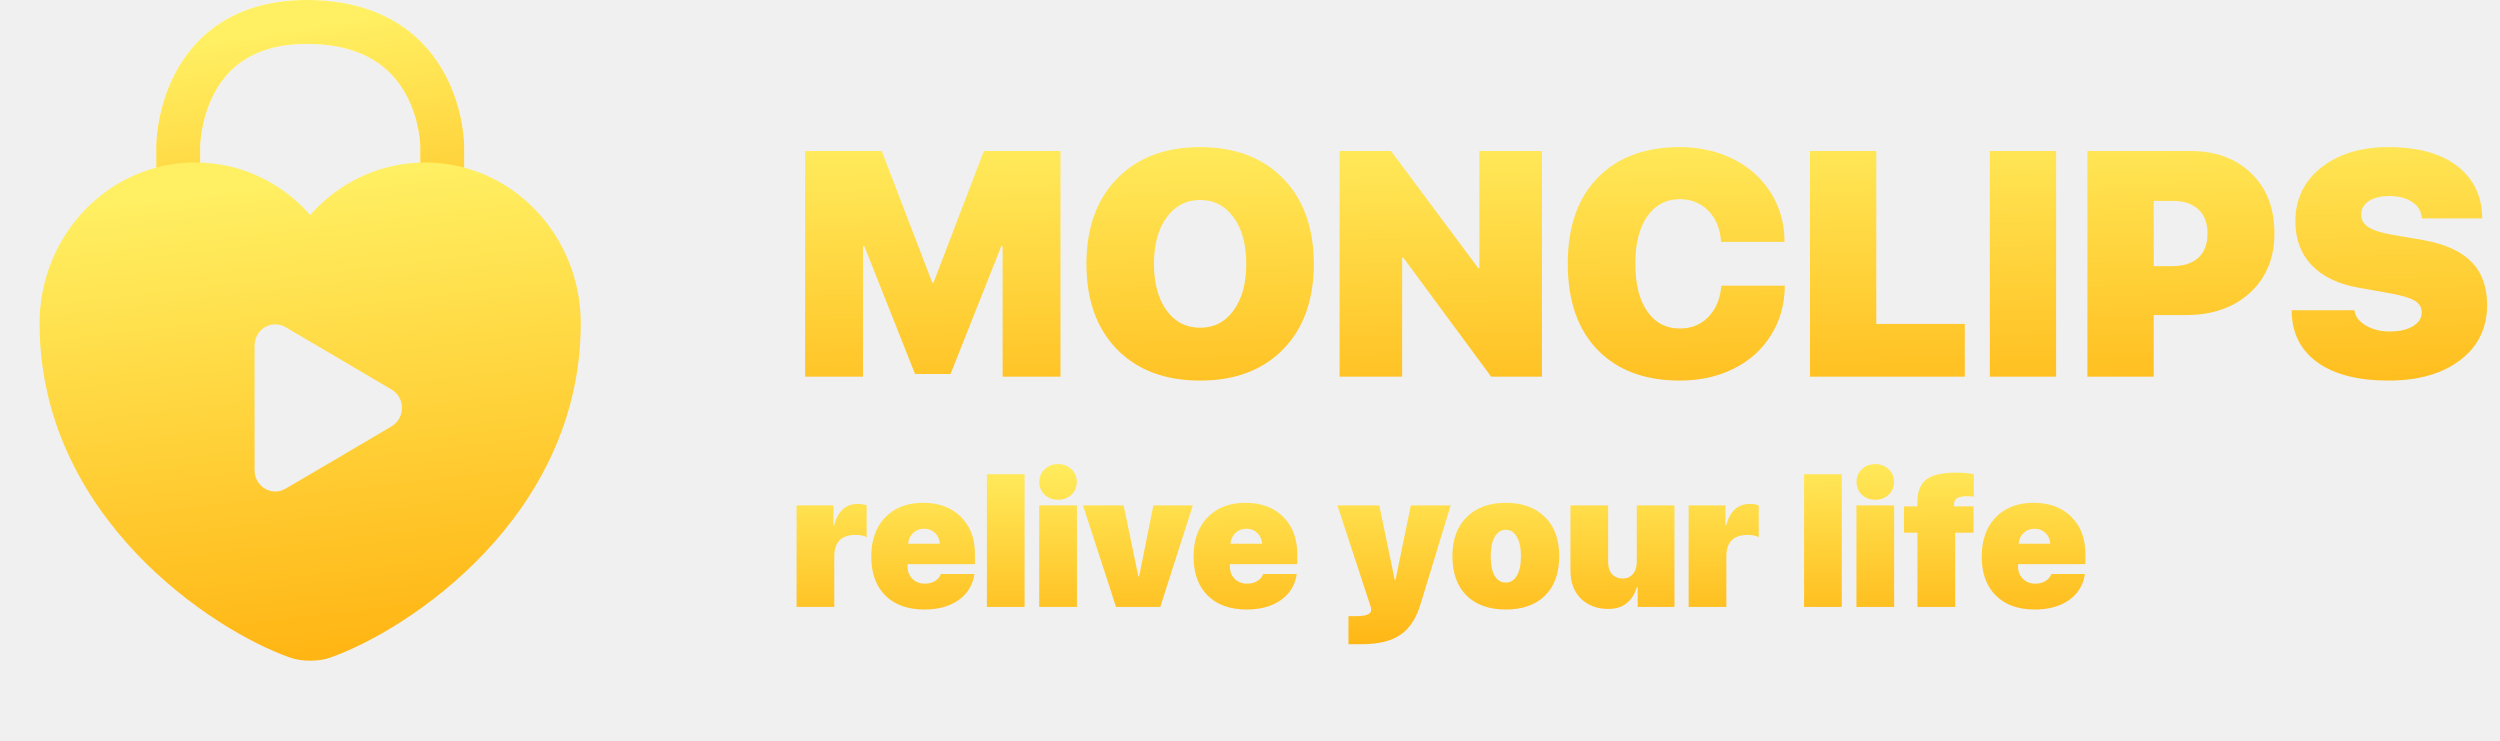
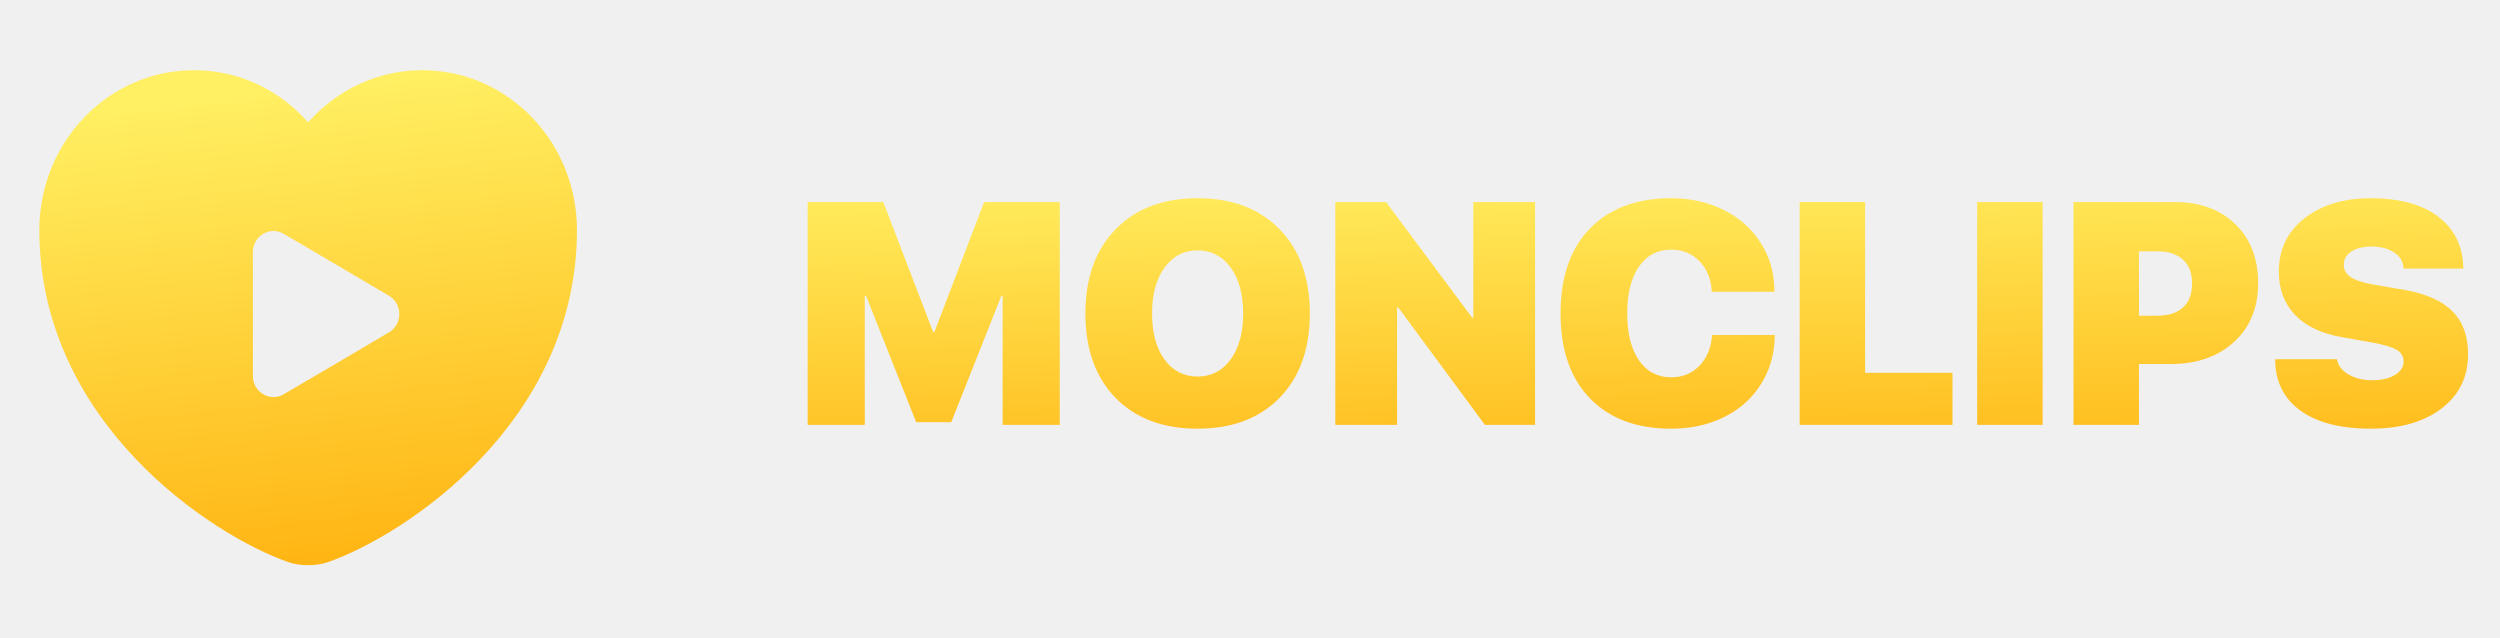
- <svg xmlns="http://www.w3.org/2000/svg" width="152" height="45" viewBox="0 0 152 45" fill="none">
-   <path d="M25.551 21.449C25.551 22.187 26.149 22.785 26.887 22.785C27.624 22.785 28.222 22.187 28.222 21.449H26.887H25.551ZM10.836 21.449H12.172V8.881H10.836H9.5V21.449H10.836ZM10.836 8.881C12.172 8.881 12.171 8.882 12.171 8.882C12.171 8.882 12.171 8.883 12.171 8.883C12.171 8.884 12.171 8.884 12.171 8.885C12.171 8.886 12.171 8.886 12.171 8.886C12.171 8.886 12.171 8.885 12.172 8.882C12.172 8.875 12.172 8.862 12.173 8.842C12.174 8.803 12.177 8.74 12.183 8.655C12.196 8.486 12.222 8.234 12.274 7.929C12.381 7.313 12.591 6.51 12.999 5.723C13.403 4.941 13.992 4.194 14.856 3.638C15.713 3.086 16.921 2.672 18.651 2.672V1.336V0C16.473 0 14.75 0.529 13.41 1.392C12.076 2.25 11.199 3.389 10.627 4.494C10.058 5.593 9.78 6.677 9.642 7.475C9.572 7.877 9.537 8.215 9.519 8.458C9.51 8.58 9.505 8.678 9.503 8.75C9.502 8.786 9.501 8.815 9.501 8.837C9.501 8.848 9.5 8.857 9.5 8.864C9.5 8.868 9.5 8.871 9.5 8.874C9.5 8.875 9.5 8.877 9.5 8.878C9.5 8.878 9.5 8.879 9.5 8.879C9.5 8.88 9.5 8.881 10.836 8.881ZM18.651 1.336V2.672C20.498 2.672 21.795 3.092 22.716 3.655C23.64 4.219 24.261 4.972 24.685 5.748C25.113 6.532 25.333 7.33 25.444 7.941C25.499 8.244 25.526 8.493 25.539 8.661C25.546 8.744 25.549 8.807 25.55 8.845C25.551 8.864 25.551 8.877 25.551 8.883C25.551 8.886 25.551 8.887 25.551 8.887C25.551 8.887 25.551 8.886 25.551 8.885C25.551 8.885 25.551 8.884 25.551 8.883C25.551 8.883 25.551 8.882 25.551 8.882C25.551 8.882 25.551 8.881 26.887 8.881C28.222 8.881 28.222 8.88 28.222 8.879C28.222 8.879 28.222 8.878 28.222 8.878C28.222 8.876 28.222 8.875 28.222 8.874C28.222 8.871 28.222 8.868 28.222 8.864C28.222 8.856 28.222 8.847 28.222 8.836C28.221 8.813 28.221 8.784 28.219 8.748C28.217 8.675 28.212 8.576 28.202 8.453C28.183 8.208 28.146 7.867 28.072 7.463C27.926 6.66 27.631 5.571 27.029 4.469C26.424 3.359 25.501 2.225 24.108 1.375C22.713 0.523 20.921 0 18.651 0V1.336ZM26.887 8.881H25.551V21.449H26.887H28.222V8.881H26.887Z" fill="white" />
-   <path d="M25.551 21.449C25.551 22.187 26.149 22.785 26.887 22.785C27.624 22.785 28.222 22.187 28.222 21.449H26.887H25.551ZM10.836 21.449H12.172V8.881H10.836H9.5V21.449H10.836ZM10.836 8.881C12.172 8.881 12.171 8.882 12.171 8.882C12.171 8.882 12.171 8.883 12.171 8.883C12.171 8.884 12.171 8.884 12.171 8.885C12.171 8.886 12.171 8.886 12.171 8.886C12.171 8.886 12.171 8.885 12.172 8.882C12.172 8.875 12.172 8.862 12.173 8.842C12.174 8.803 12.177 8.74 12.183 8.655C12.196 8.486 12.222 8.234 12.274 7.929C12.381 7.313 12.591 6.51 12.999 5.723C13.403 4.941 13.992 4.194 14.856 3.638C15.713 3.086 16.921 2.672 18.651 2.672V1.336V0C16.473 0 14.75 0.529 13.41 1.392C12.076 2.25 11.199 3.389 10.627 4.494C10.058 5.593 9.78 6.677 9.642 7.475C9.572 7.877 9.537 8.215 9.519 8.458C9.51 8.58 9.505 8.678 9.503 8.75C9.502 8.786 9.501 8.815 9.501 8.837C9.501 8.848 9.5 8.857 9.5 8.864C9.5 8.868 9.5 8.871 9.5 8.874C9.5 8.875 9.5 8.877 9.5 8.878C9.5 8.878 9.5 8.879 9.5 8.879C9.5 8.88 9.5 8.881 10.836 8.881ZM18.651 1.336V2.672C20.498 2.672 21.795 3.092 22.716 3.655C23.64 4.219 24.261 4.972 24.685 5.748C25.113 6.532 25.333 7.33 25.444 7.941C25.499 8.244 25.526 8.493 25.539 8.661C25.546 8.744 25.549 8.807 25.55 8.845C25.551 8.864 25.551 8.877 25.551 8.883C25.551 8.886 25.551 8.887 25.551 8.887C25.551 8.887 25.551 8.886 25.551 8.885C25.551 8.885 25.551 8.884 25.551 8.883C25.551 8.883 25.551 8.882 25.551 8.882C25.551 8.882 25.551 8.881 26.887 8.881C28.222 8.881 28.222 8.88 28.222 8.879C28.222 8.879 28.222 8.878 28.222 8.878C28.222 8.876 28.222 8.875 28.222 8.874C28.222 8.871 28.222 8.868 28.222 8.864C28.222 8.856 28.222 8.847 28.222 8.836C28.221 8.813 28.221 8.784 28.219 8.748C28.217 8.675 28.212 8.576 28.202 8.453C28.183 8.208 28.146 7.867 28.072 7.463C27.926 6.66 27.631 5.571 27.029 4.469C26.424 3.359 25.501 2.225 24.108 1.375C22.713 0.523 20.921 0 18.651 0V1.336ZM26.887 8.881H25.551V21.449H26.887H28.222V8.881H26.887Z" fill="url(#paint0_linear_4155_157324)" />
-   <path d="M25.84 10.604C30.667 10.604 34.584 14.655 34.584 19.661C34.584 31.003 24.393 37.695 19.833 39.299C19.298 39.493 18.417 39.493 17.883 39.299C13.322 37.695 3.133 31.003 3.133 19.661C3.133 14.655 7.048 10.605 11.876 10.604C14.738 10.604 17.27 12.03 18.858 14.233C20.447 12.03 22.994 10.605 25.84 10.604ZM17.727 19.265C16.406 18.489 14.752 19.455 14.752 21.015V28.59C14.752 30.141 16.406 31.115 17.727 30.34L20.95 28.448L24.174 26.548C25.494 25.772 25.494 23.832 24.174 23.057L20.95 21.157L17.727 19.265Z" fill="url(#paint1_linear_4155_157324)" />
-   <path d="M25.84 10.604V9.878H25.84L25.84 10.604ZM34.584 19.661H35.31V19.661L34.584 19.661ZM19.833 39.299L19.592 38.614L19.585 38.616L19.833 39.299ZM17.883 39.299L18.131 38.616L18.124 38.614L17.883 39.299ZM3.133 19.661L2.407 19.661V19.661H3.133ZM11.876 10.604V9.878H11.876L11.876 10.604ZM18.858 14.233L18.269 14.658C18.406 14.847 18.625 14.96 18.858 14.96C19.092 14.96 19.311 14.847 19.448 14.658L18.858 14.233ZM17.727 19.265L17.359 19.891L17.359 19.891L17.727 19.265ZM17.727 30.34L17.359 29.713L17.359 29.714L17.727 30.34ZM20.95 28.448L21.318 29.075L21.319 29.074L20.95 28.448ZM24.174 26.548L23.806 25.922L23.805 25.922L24.174 26.548ZM24.174 23.057L23.805 23.682L23.806 23.683L24.174 23.057ZM20.95 21.157L21.319 20.532L21.318 20.531L20.95 21.157ZM25.84 10.604V11.331C30.243 11.331 33.858 15.032 33.858 19.661L34.584 19.661L35.31 19.661C35.31 14.278 31.092 9.878 25.84 9.878V10.604ZM34.584 19.661H33.858C33.858 25.098 31.419 29.436 28.391 32.632C25.355 35.838 21.766 37.849 19.592 38.614L19.833 39.299L20.074 39.984C22.461 39.144 26.247 37.008 29.446 33.631C32.654 30.244 35.31 25.566 35.31 19.661H34.584ZM19.833 39.299L19.585 38.616C19.422 38.676 19.158 38.718 18.858 38.718C18.558 38.718 18.294 38.676 18.131 38.616L17.883 39.299L17.635 39.981C18.006 40.117 18.45 40.171 18.858 40.171C19.265 40.171 19.71 40.116 20.081 39.981L19.833 39.299ZM17.883 39.299L18.124 38.614C15.95 37.849 12.361 35.838 9.325 32.632C6.298 29.436 3.859 25.098 3.859 19.661H3.133H2.407C2.407 25.566 5.063 30.244 8.27 33.631C11.469 37.008 15.255 39.144 17.642 39.984L17.883 39.299ZM3.133 19.661L3.859 19.661C3.859 15.032 7.473 11.331 11.876 11.331L11.876 10.604L11.876 9.878C6.624 9.878 2.407 14.278 2.407 19.661L3.133 19.661ZM11.876 10.604V11.331C14.488 11.331 16.808 12.63 18.269 14.658L18.858 14.233L19.448 13.809C17.733 11.43 14.988 9.878 11.876 9.878V10.604ZM18.858 14.233L19.448 14.658C20.909 12.631 23.243 11.331 25.84 11.331L25.84 10.604L25.84 9.878C22.745 9.878 19.985 11.429 18.269 13.809L18.858 14.233ZM17.727 19.265L18.094 18.638C16.272 17.568 14.026 18.915 14.026 21.015H14.752H15.478C15.478 19.996 16.541 19.41 17.359 19.891L17.727 19.265ZM14.752 21.015H14.026V28.59H14.752H15.478V21.015H14.752ZM14.752 28.59H14.026C14.026 30.679 16.27 32.038 18.094 30.966L17.727 30.34L17.359 29.714C16.543 30.193 15.478 29.603 15.478 28.59H14.752ZM17.727 30.34L18.094 30.966L21.318 29.075L20.95 28.448L20.583 27.822L17.359 29.713L17.727 30.34ZM20.95 28.448L21.319 29.074L24.543 27.174L24.174 26.548L23.805 25.922L20.581 27.823L20.95 28.448ZM24.174 26.548L24.542 27.174C26.339 26.117 26.339 23.487 24.542 22.43L24.174 23.057L23.806 23.683C24.648 24.178 24.648 25.427 23.806 25.922L24.174 26.548ZM24.174 23.057L24.543 22.431L21.319 20.532L20.95 21.157L20.581 21.783L23.805 23.682L24.174 23.057ZM20.95 21.157L21.318 20.531L18.094 18.638L17.727 19.265L17.359 19.891L20.582 21.784L20.95 21.157Z" fill="url(#paint2_linear_4155_157324)" />
-   <path d="M64.477 22.901H60.959V14.953H60.883L57.793 22.74H55.635L52.545 14.953H52.469V22.901H48.951V9.182H53.61L56.681 17.187H56.757L59.818 9.182H64.477V22.901ZM67.919 10.855C69.161 9.581 70.844 8.944 72.967 8.944C75.091 8.944 76.774 9.581 78.016 10.855C79.258 12.129 79.879 13.86 79.879 16.046C79.879 18.233 79.258 19.963 78.016 21.238C76.774 22.505 75.091 23.139 72.967 23.139C70.838 23.139 69.151 22.505 67.909 21.238C66.673 19.963 66.055 18.233 66.055 16.046C66.055 13.86 66.676 12.129 67.919 10.855ZM75.002 13.213C74.489 12.509 73.81 12.158 72.967 12.158C72.124 12.158 71.446 12.509 70.933 13.213C70.419 13.917 70.162 14.861 70.162 16.046C70.162 17.225 70.416 18.166 70.923 18.87C71.437 19.574 72.118 19.925 72.967 19.925C73.817 19.925 74.495 19.574 75.002 18.87C75.515 18.166 75.772 17.225 75.772 16.046C75.772 14.861 75.515 13.917 75.002 13.213ZM85.251 22.901H81.448V9.182H84.576L89.872 16.294H89.948V9.182H93.751V22.901H90.661L85.327 15.675H85.251V22.901ZM102.128 23.139C100.01 23.139 98.347 22.518 97.136 21.276C95.925 20.027 95.32 18.281 95.32 16.037C95.32 13.793 95.925 12.05 97.136 10.807C98.347 9.565 100.01 8.944 102.128 8.944C103.326 8.944 104.406 9.185 105.37 9.667C106.339 10.148 107.103 10.83 107.661 11.711C108.219 12.592 108.498 13.59 108.498 14.706H104.638C104.593 13.926 104.34 13.299 103.877 12.823C103.414 12.348 102.831 12.11 102.128 12.11C101.297 12.11 100.638 12.459 100.15 13.156C99.668 13.853 99.427 14.81 99.427 16.027C99.427 17.263 99.668 18.23 100.15 18.927C100.632 19.624 101.294 19.973 102.137 19.973C102.834 19.973 103.411 19.738 103.867 19.269C104.33 18.794 104.593 18.16 104.657 17.368H108.517C108.51 18.49 108.232 19.491 107.68 20.372C107.135 21.253 106.377 21.935 105.408 22.416C104.444 22.898 103.351 23.139 102.128 23.139ZM119.46 19.697V22.901H110.047V9.182H114.079V19.697H119.46ZM125.013 22.901H120.981V9.182H125.013V22.901ZM126.914 9.182H133.18C134.714 9.182 135.947 9.635 136.878 10.541C137.816 11.448 138.285 12.662 138.285 14.183C138.285 15.685 137.791 16.889 136.802 17.796C135.813 18.702 134.514 19.155 132.904 19.155H130.945V22.901H126.914V9.182ZM130.945 12.215V16.179H132.077C132.755 16.179 133.281 16.011 133.655 15.675C134.029 15.333 134.216 14.839 134.216 14.192C134.216 13.552 134.029 13.064 133.655 12.728C133.288 12.386 132.771 12.215 132.105 12.215H130.945ZM139.331 18.861H143.144C143.201 19.241 143.435 19.552 143.847 19.792C144.259 20.033 144.741 20.154 145.293 20.154C145.888 20.154 146.361 20.046 146.709 19.83C147.064 19.615 147.242 19.339 147.242 19.003C147.242 18.686 147.099 18.445 146.814 18.281C146.529 18.11 146.012 17.957 145.264 17.824L143.448 17.501C142.193 17.285 141.23 16.829 140.558 16.132C139.892 15.435 139.559 14.547 139.559 13.47C139.559 12.101 140.086 11.004 141.138 10.18C142.19 9.356 143.546 8.944 145.207 8.944C147.014 8.944 148.414 9.331 149.41 10.104C150.405 10.877 150.909 11.936 150.921 13.28H147.242C147.229 12.861 147.039 12.532 146.671 12.291C146.304 12.043 145.841 11.92 145.283 11.92C144.757 11.92 144.339 12.021 144.028 12.224C143.718 12.427 143.562 12.7 143.562 13.042C143.562 13.365 143.708 13.622 144 13.812C144.291 14.002 144.767 14.154 145.426 14.268L147.308 14.592C148.639 14.826 149.622 15.267 150.256 15.913C150.896 16.553 151.216 17.431 151.216 18.547C151.216 19.948 150.671 21.063 149.581 21.893C148.497 22.724 147.042 23.139 145.217 23.139C143.366 23.139 141.924 22.768 140.891 22.027C139.857 21.279 139.338 20.223 139.331 18.861Z" fill="url(#paint3_linear_4155_157324)" />
-   <path d="M48.431 36.901V30.727H50.668V31.941H50.712C50.944 31.072 51.425 30.637 52.155 30.637C52.353 30.637 52.532 30.667 52.692 30.727V32.651C52.491 32.565 52.269 32.522 52.027 32.522C51.158 32.522 50.724 32.957 50.724 33.825V36.901H48.431ZM56.177 32.148C55.916 32.148 55.696 32.233 55.517 32.405C55.338 32.576 55.237 32.794 55.215 33.059H57.139C57.12 32.783 57.021 32.563 56.842 32.399C56.667 32.231 56.445 32.148 56.177 32.148ZM57.206 34.899H59.247C59.15 35.567 58.83 36.094 58.285 36.482C57.741 36.866 57.045 37.058 56.199 37.058C55.189 37.058 54.398 36.775 53.828 36.208C53.257 35.637 52.972 34.851 52.972 33.848C52.972 32.837 53.255 32.039 53.822 31.454C54.389 30.865 55.157 30.57 56.126 30.57C57.084 30.57 57.849 30.854 58.419 31.42C58.99 31.983 59.275 32.737 59.275 33.68V34.301H55.181V34.446C55.181 34.748 55.28 34.998 55.478 35.196C55.675 35.389 55.927 35.486 56.233 35.486C56.468 35.486 56.671 35.434 56.842 35.33C57.017 35.225 57.139 35.082 57.206 34.899ZM60.002 36.901V28.831H62.295V36.901H60.002ZM63.184 36.901V30.727H65.478V36.901H63.184ZM65.142 30.078C64.926 30.283 64.655 30.386 64.331 30.386C64.007 30.386 63.734 30.283 63.514 30.078C63.298 29.869 63.19 29.61 63.19 29.301C63.19 28.991 63.298 28.734 63.514 28.529C63.734 28.32 64.007 28.216 64.331 28.216C64.655 28.216 64.926 28.32 65.142 28.529C65.362 28.734 65.472 28.991 65.472 29.301C65.472 29.61 65.362 29.869 65.142 30.078ZM72.524 30.727L70.544 36.901H67.854L65.847 30.727H68.319L69.213 35.05H69.258L70.125 30.727H72.524ZM75.774 32.148C75.513 32.148 75.293 32.233 75.114 32.405C74.935 32.576 74.834 32.794 74.812 33.059H76.736C76.717 32.783 76.618 32.563 76.439 32.399C76.264 32.231 76.042 32.148 75.774 32.148ZM76.803 34.899H78.844C78.747 35.567 78.427 36.094 77.882 36.482C77.338 36.866 76.642 37.058 75.796 37.058C74.786 37.058 73.995 36.775 73.425 36.208C72.854 35.637 72.569 34.851 72.569 33.848C72.569 32.837 72.853 32.039 73.419 31.454C73.986 30.865 74.754 30.57 75.723 30.57C76.682 30.57 77.446 30.854 78.016 31.42C78.587 31.983 78.872 32.737 78.872 33.68V34.301H74.778V34.446C74.778 34.748 74.877 34.998 75.075 35.196C75.272 35.389 75.524 35.486 75.83 35.486C76.065 35.486 76.268 35.434 76.439 35.33C76.615 35.225 76.736 35.082 76.803 34.899ZM82.804 39.166H81.987V37.461H82.429C82.754 37.461 82.99 37.429 83.139 37.366C83.292 37.306 83.369 37.207 83.369 37.069C83.369 37.013 83.359 36.957 83.341 36.901L81.316 30.727H83.861L84.8 35.257H84.845L85.779 30.727H88.201L86.361 36.756C86.1 37.614 85.692 38.229 85.136 38.602C84.584 38.978 83.807 39.166 82.804 39.166ZM91.551 37.058C90.537 37.058 89.743 36.776 89.168 36.214C88.594 35.647 88.307 34.845 88.307 33.809C88.307 32.798 88.598 32.006 89.18 31.432C89.765 30.857 90.555 30.57 91.551 30.57C92.554 30.57 93.346 30.857 93.928 31.432C94.51 32.002 94.8 32.794 94.8 33.809C94.8 34.845 94.513 35.647 93.939 36.214C93.365 36.776 92.569 37.058 91.551 37.058ZM91.551 35.419C91.838 35.419 92.064 35.279 92.228 35C92.392 34.72 92.474 34.325 92.474 33.814C92.474 33.315 92.39 32.923 92.222 32.64C92.058 32.353 91.834 32.209 91.551 32.209C91.268 32.209 91.044 32.353 90.88 32.64C90.716 32.923 90.634 33.315 90.634 33.814C90.634 34.329 90.714 34.726 90.874 35.005C91.035 35.281 91.26 35.419 91.551 35.419ZM101.808 30.727V36.901H99.571V35.688H99.526C99.4 36.117 99.189 36.447 98.894 36.678C98.603 36.909 98.233 37.024 97.781 37.024C97.103 37.024 96.549 36.816 96.12 36.398C95.695 35.977 95.483 35.406 95.483 34.687V30.727H97.776V34.172C97.776 34.493 97.856 34.741 98.016 34.916C98.177 35.087 98.393 35.173 98.665 35.173C98.922 35.173 99.127 35.082 99.28 34.899C99.437 34.717 99.515 34.476 99.515 34.178V30.727H101.808ZM102.669 36.901V30.727H104.907V31.941H104.951C105.183 31.072 105.663 30.637 106.394 30.637C106.592 30.637 106.771 30.667 106.931 30.727V32.651C106.73 32.565 106.508 32.522 106.266 32.522C105.397 32.522 104.963 32.957 104.963 33.825V36.901H102.669ZM109.688 36.901V28.831H111.981V36.901H109.688ZM112.871 36.901V30.727H115.164V36.901H112.871ZM114.828 30.078C114.612 30.283 114.342 30.386 114.017 30.386C113.693 30.386 113.421 30.283 113.201 30.078C112.984 29.869 112.876 29.61 112.876 29.301C112.876 28.991 112.984 28.734 113.201 28.529C113.421 28.32 113.693 28.216 114.017 28.216C114.342 28.216 114.612 28.32 114.828 28.529C115.048 28.734 115.158 28.991 115.158 29.301C115.158 29.61 115.048 29.869 114.828 30.078ZM116.579 36.901V32.388H115.762V30.783H116.579V30.526C116.579 29.895 116.756 29.441 117.11 29.161C117.464 28.878 118.072 28.736 118.933 28.736C119.347 28.736 119.705 28.768 120.007 28.831V30.201C119.895 30.179 119.75 30.168 119.571 30.168C119.06 30.168 118.805 30.324 118.805 30.637V30.783H119.99V32.388H118.872V36.901H116.579ZM123.693 32.148C123.432 32.148 123.212 32.233 123.033 32.405C122.854 32.576 122.753 32.794 122.731 33.059H124.655C124.636 32.783 124.537 32.563 124.358 32.399C124.183 32.231 123.961 32.148 123.693 32.148ZM124.722 34.899H126.763C126.666 35.567 126.346 36.094 125.801 36.482C125.257 36.866 124.562 37.058 123.715 37.058C122.705 37.058 121.914 36.775 121.344 36.208C120.773 35.637 120.488 34.851 120.488 33.848C120.488 32.837 120.771 32.039 121.338 31.454C121.905 30.865 122.673 30.57 123.642 30.57C124.601 30.57 125.365 30.854 125.935 31.42C126.506 31.983 126.791 32.737 126.791 33.68V34.301H122.697V34.446C122.697 34.748 122.796 34.998 122.994 35.196C123.191 35.389 123.443 35.486 123.749 35.486C123.984 35.486 124.187 35.434 124.358 35.33C124.534 35.225 124.655 35.082 124.722 34.899Z" fill="url(#paint4_linear_4155_157324)" />
+ <svg xmlns="http://www.w3.org/2000/svg" width="153" height="39" viewBox="0 0 153 39" fill="none">
+   <path d="M25.84 5.022C30.667 5.022 34.584 9.073 34.584 14.079C34.584 25.421 24.393 32.113 19.833 33.717C19.298 33.911 18.417 33.911 17.883 33.717C13.322 32.113 3.133 25.421 3.133 14.079C3.133 9.073 7.048 5.023 11.876 5.022C14.738 5.022 17.27 6.448 18.858 8.651C20.447 6.448 22.994 5.023 25.84 5.022ZM17.727 13.683C16.406 12.907 14.752 13.873 14.752 15.433V23.008C14.752 24.559 16.406 25.533 17.727 24.758L20.95 22.866L24.174 20.966C25.494 20.19 25.494 18.25 24.174 17.475L20.95 15.575L17.727 13.683Z" fill="url(#paint0_linear_4515_34203)" />
+   <path d="M25.84 5.022V4.296H25.84L25.84 5.022ZM34.584 14.079H35.31V14.079L34.584 14.079ZM19.833 33.717L19.592 33.032L19.585 33.034L19.833 33.717ZM17.883 33.717L18.131 33.034L18.124 33.032L17.883 33.717ZM3.133 14.079L2.407 14.079V14.079H3.133ZM11.876 5.022V4.296H11.876L11.876 5.022ZM18.858 8.651L18.269 9.076C18.406 9.265 18.625 9.378 18.858 9.378C19.092 9.378 19.311 9.265 19.448 9.076L18.858 8.651ZM17.727 13.683L17.359 14.309L17.359 14.309L17.727 13.683ZM17.727 24.758L17.359 24.131L17.359 24.132L17.727 24.758ZM20.95 22.866L21.318 23.493L21.319 23.492L20.95 22.866ZM24.174 20.966L23.806 20.34L23.805 20.34L24.174 20.966ZM24.174 17.475L23.805 18.1L23.806 18.101L24.174 17.475ZM20.95 15.575L21.319 14.95L21.318 14.949L20.95 15.575ZM25.84 5.022V5.749C30.243 5.749 33.858 9.45 33.858 14.079L34.584 14.079L35.31 14.079C35.31 8.696 31.092 4.296 25.84 4.296V5.022ZM34.584 14.079H33.858C33.858 19.516 31.419 23.854 28.391 27.05C25.355 30.256 21.766 32.267 19.592 33.032L19.833 33.717L20.074 34.402C22.461 33.562 26.247 31.426 29.446 28.049C32.654 24.663 35.31 19.984 35.31 14.079H34.584ZM19.833 33.717L19.585 33.034C19.422 33.094 19.158 33.136 18.858 33.136C18.558 33.136 18.294 33.094 18.131 33.034L17.883 33.717L17.635 34.399C18.006 34.534 18.45 34.589 18.858 34.589C19.265 34.589 19.71 34.534 20.081 34.399L19.833 33.717ZM17.883 33.717L18.124 33.032C15.95 32.267 12.361 30.256 9.325 27.05C6.298 23.854 3.859 19.516 3.859 14.079H3.133H2.407C2.407 19.984 5.063 24.662 8.27 28.049C11.469 31.425 15.255 33.562 17.642 34.402L17.883 33.717ZM3.133 14.079L3.859 14.079C3.859 9.45 7.473 5.749 11.876 5.749L11.876 5.022L11.876 4.296C6.624 4.296 2.407 8.696 2.407 14.079L3.133 14.079ZM11.876 5.022V5.749C14.488 5.749 16.808 7.048 18.269 9.076L18.858 8.651L19.448 8.227C17.733 5.848 14.988 4.296 11.876 4.296V5.022ZM18.858 8.651L19.448 9.076C20.909 7.049 23.243 5.749 25.84 5.749L25.84 5.022L25.84 4.296C22.745 4.296 19.985 5.847 18.269 8.227L18.858 8.651ZM17.727 13.683L18.094 13.056C16.272 11.986 14.026 13.333 14.026 15.433H14.752H15.478C15.478 14.414 16.541 13.828 17.359 14.309L17.727 13.683ZM14.752 15.433H14.026V23.008H14.752H15.478V15.433H14.752ZM14.752 23.008H14.026C14.026 25.097 16.27 26.456 18.094 25.384L17.727 24.758L17.359 24.132C16.543 24.611 15.478 24.021 15.478 23.008H14.752ZM17.727 24.758L18.094 25.384L21.318 23.493L20.95 22.866L20.583 22.24L17.359 24.131L17.727 24.758ZM20.95 22.866L21.319 23.492L24.543 21.591L24.174 20.966L23.805 20.34L20.581 22.241L20.95 22.866ZM24.174 20.966L24.542 21.592C26.339 20.535 26.339 17.905 24.542 16.849L24.174 17.475L23.806 18.101C24.648 18.596 24.648 19.845 23.806 20.34L24.174 20.966ZM24.174 17.475L24.543 16.849L21.319 14.95L20.95 15.575L20.581 16.201L23.805 18.1L24.174 17.475ZM20.95 15.575L21.318 14.949L18.094 13.056L17.727 13.683L17.359 14.309L20.582 16.201L20.95 15.575Z" fill="url(#paint1_linear_4515_34203)" />
+   <path d="M64.857 26H61.361V18.102H61.286L58.215 25.839H56.071L53 18.102H52.925V26H49.429V12.367H54.058L57.11 20.322H57.185L60.228 12.367H64.857V26ZM68.277 14.03C69.511 12.764 71.184 12.131 73.293 12.131C75.403 12.131 77.076 12.764 78.31 14.03C79.545 15.296 80.162 17.015 80.162 19.188C80.162 21.361 79.545 23.081 78.31 24.347C77.076 25.606 75.403 26.236 73.293 26.236C71.177 26.236 69.502 25.606 68.267 24.347C67.039 23.081 66.425 21.361 66.425 19.188C66.425 17.015 67.042 15.296 68.277 14.03ZM75.315 16.373C74.805 15.674 74.131 15.324 73.293 15.324C72.456 15.324 71.782 15.674 71.272 16.373C70.762 17.072 70.507 18.011 70.507 19.188C70.507 20.36 70.758 21.295 71.262 21.994C71.772 22.693 72.45 23.043 73.293 23.043C74.138 23.043 74.811 22.693 75.315 21.994C75.826 21.295 76.081 20.36 76.081 19.188C76.081 18.011 75.826 17.072 75.315 16.373ZM85.5 26H81.721V12.367H84.829L90.091 19.434H90.167V12.367H93.946V26H90.875L85.575 18.82H85.5V26ZM102.269 26.236C100.165 26.236 98.512 25.619 97.309 24.384C96.106 23.144 95.505 21.409 95.505 19.179C95.505 16.949 96.106 15.217 97.309 13.983C98.512 12.748 100.165 12.131 102.269 12.131C103.459 12.131 104.533 12.37 105.491 12.849C106.454 13.328 107.213 14.005 107.768 14.88C108.322 15.756 108.599 16.748 108.599 17.856H104.763C104.719 17.081 104.467 16.458 104.007 15.986C103.548 15.513 102.968 15.277 102.269 15.277C101.444 15.277 100.789 15.623 100.304 16.316C99.825 17.009 99.586 17.96 99.586 19.169C99.586 20.398 99.825 21.358 100.304 22.051C100.783 22.744 101.441 23.09 102.279 23.09C102.971 23.09 103.544 22.857 103.998 22.391C104.458 21.919 104.719 21.289 104.782 20.502H108.618C108.612 21.616 108.334 22.611 107.786 23.487C107.245 24.362 106.492 25.04 105.528 25.518C104.571 25.997 103.485 26.236 102.269 26.236ZM119.492 22.816V26H110.139V12.367H114.145V22.816H119.492ZM125.009 26H121.003V12.367H125.009V26ZM126.899 12.367H133.125C134.649 12.367 135.874 12.818 136.8 13.718C137.732 14.619 138.198 15.825 138.198 17.337C138.198 18.829 137.707 20.026 136.724 20.927C135.742 21.827 134.45 22.278 132.851 22.278H130.904V26H126.899V12.367ZM130.904 15.381V19.321H132.029C132.703 19.321 133.225 19.154 133.597 18.82C133.969 18.48 134.154 17.988 134.154 17.346C134.154 16.71 133.969 16.225 133.597 15.891C133.232 15.551 132.718 15.381 132.057 15.381H130.904ZM139.237 21.985H143.026C143.082 22.363 143.315 22.671 143.725 22.911C144.134 23.15 144.613 23.27 145.161 23.27C145.753 23.27 146.222 23.163 146.568 22.948C146.921 22.734 147.098 22.46 147.098 22.127C147.098 21.812 146.956 21.572 146.672 21.409C146.389 21.238 145.876 21.087 145.132 20.955L143.328 20.634C142.081 20.42 141.124 19.966 140.456 19.273C139.795 18.581 139.464 17.699 139.464 16.628C139.464 15.268 139.987 14.178 141.032 13.359C142.078 12.54 143.426 12.131 145.076 12.131C146.871 12.131 148.263 12.515 149.252 13.284C150.24 14.052 150.741 15.104 150.754 16.439H147.098C147.085 16.023 146.896 15.696 146.531 15.457C146.165 15.211 145.706 15.088 145.151 15.088C144.629 15.088 144.213 15.189 143.904 15.39C143.596 15.592 143.441 15.863 143.441 16.203C143.441 16.524 143.586 16.779 143.876 16.968C144.166 17.157 144.638 17.308 145.293 17.422L147.164 17.743C148.486 17.976 149.463 18.414 150.092 19.056C150.729 19.692 151.047 20.564 151.047 21.673C151.047 23.065 150.505 24.174 149.422 24.999C148.345 25.824 146.899 26.236 145.085 26.236C143.246 26.236 141.813 25.868 140.787 25.131C139.76 24.388 139.243 23.339 139.237 21.985Z" fill="url(#paint2_linear_4515_34203)" />
  <defs>
-     <linearGradient id="paint0_linear_4155_157324" x1="18.831" y1="1.336" x2="22.655" y2="25.238" gradientUnits="userSpaceOnUse">
+     <linearGradient id="paint0_linear_4515_34203" x1="18.799" y1="5.022" x2="22.859" y2="39.697" gradientUnits="userSpaceOnUse">
      <stop stop-color="#FFF063" />
      <stop offset="1" stop-color="#FFAA04" />
    </linearGradient>
-     <linearGradient id="paint1_linear_4155_157324" x1="18.799" y1="10.604" x2="22.859" y2="45.279" gradientUnits="userSpaceOnUse">
+     <linearGradient id="paint1_linear_4515_34203" x1="18.799" y1="5.022" x2="22.859" y2="39.697" gradientUnits="userSpaceOnUse">
      <stop stop-color="#FFF063" />
      <stop offset="1" stop-color="#FFAA04" />
    </linearGradient>
-     <linearGradient id="paint2_linear_4155_157324" x1="18.799" y1="10.604" x2="22.859" y2="45.279" gradientUnits="userSpaceOnUse">
-       <stop stop-color="#FFF063" />
-       <stop offset="1" stop-color="#FFAA04" />
-     </linearGradient>
-     <linearGradient id="paint3_linear_4155_157324" x1="99.803" y1="5.901" x2="100.463" y2="31.479" gradientUnits="userSpaceOnUse">
-       <stop stop-color="#FFF063" />
-       <stop offset="1" stop-color="#FFAA04" />
-     </linearGradient>
-     <linearGradient id="paint4_linear_4155_157324" x1="99.803" y1="26.901" x2="100.019" y2="41.524" gradientUnits="userSpaceOnUse">
+     <linearGradient id="paint2_linear_4515_34203" x1="100.288" y1="9" x2="100.947" y2="34.578" gradientUnits="userSpaceOnUse">
      <stop stop-color="#FFF063" />
      <stop offset="1" stop-color="#FFAA04" />
    </linearGradient>
  </defs>
</svg>
